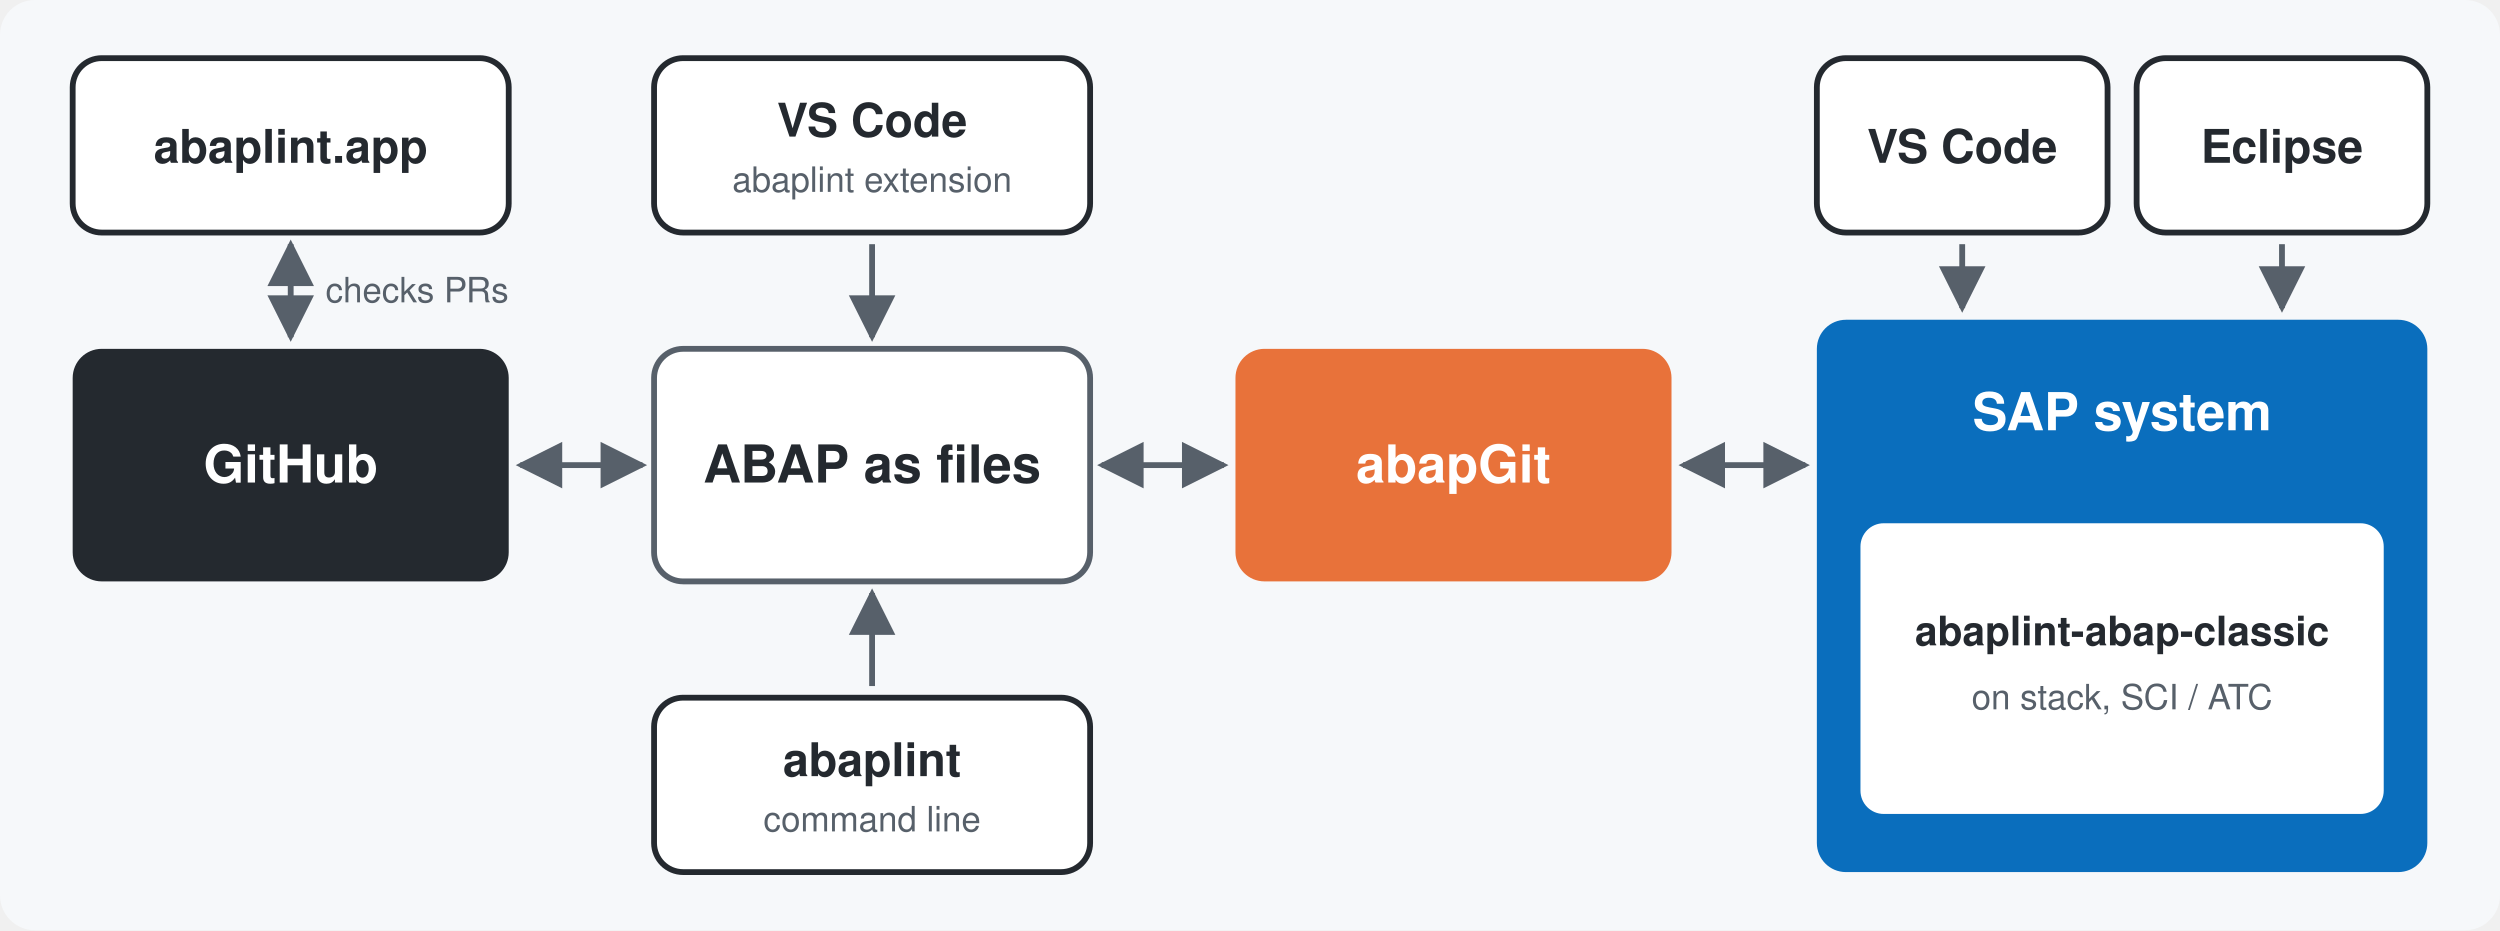
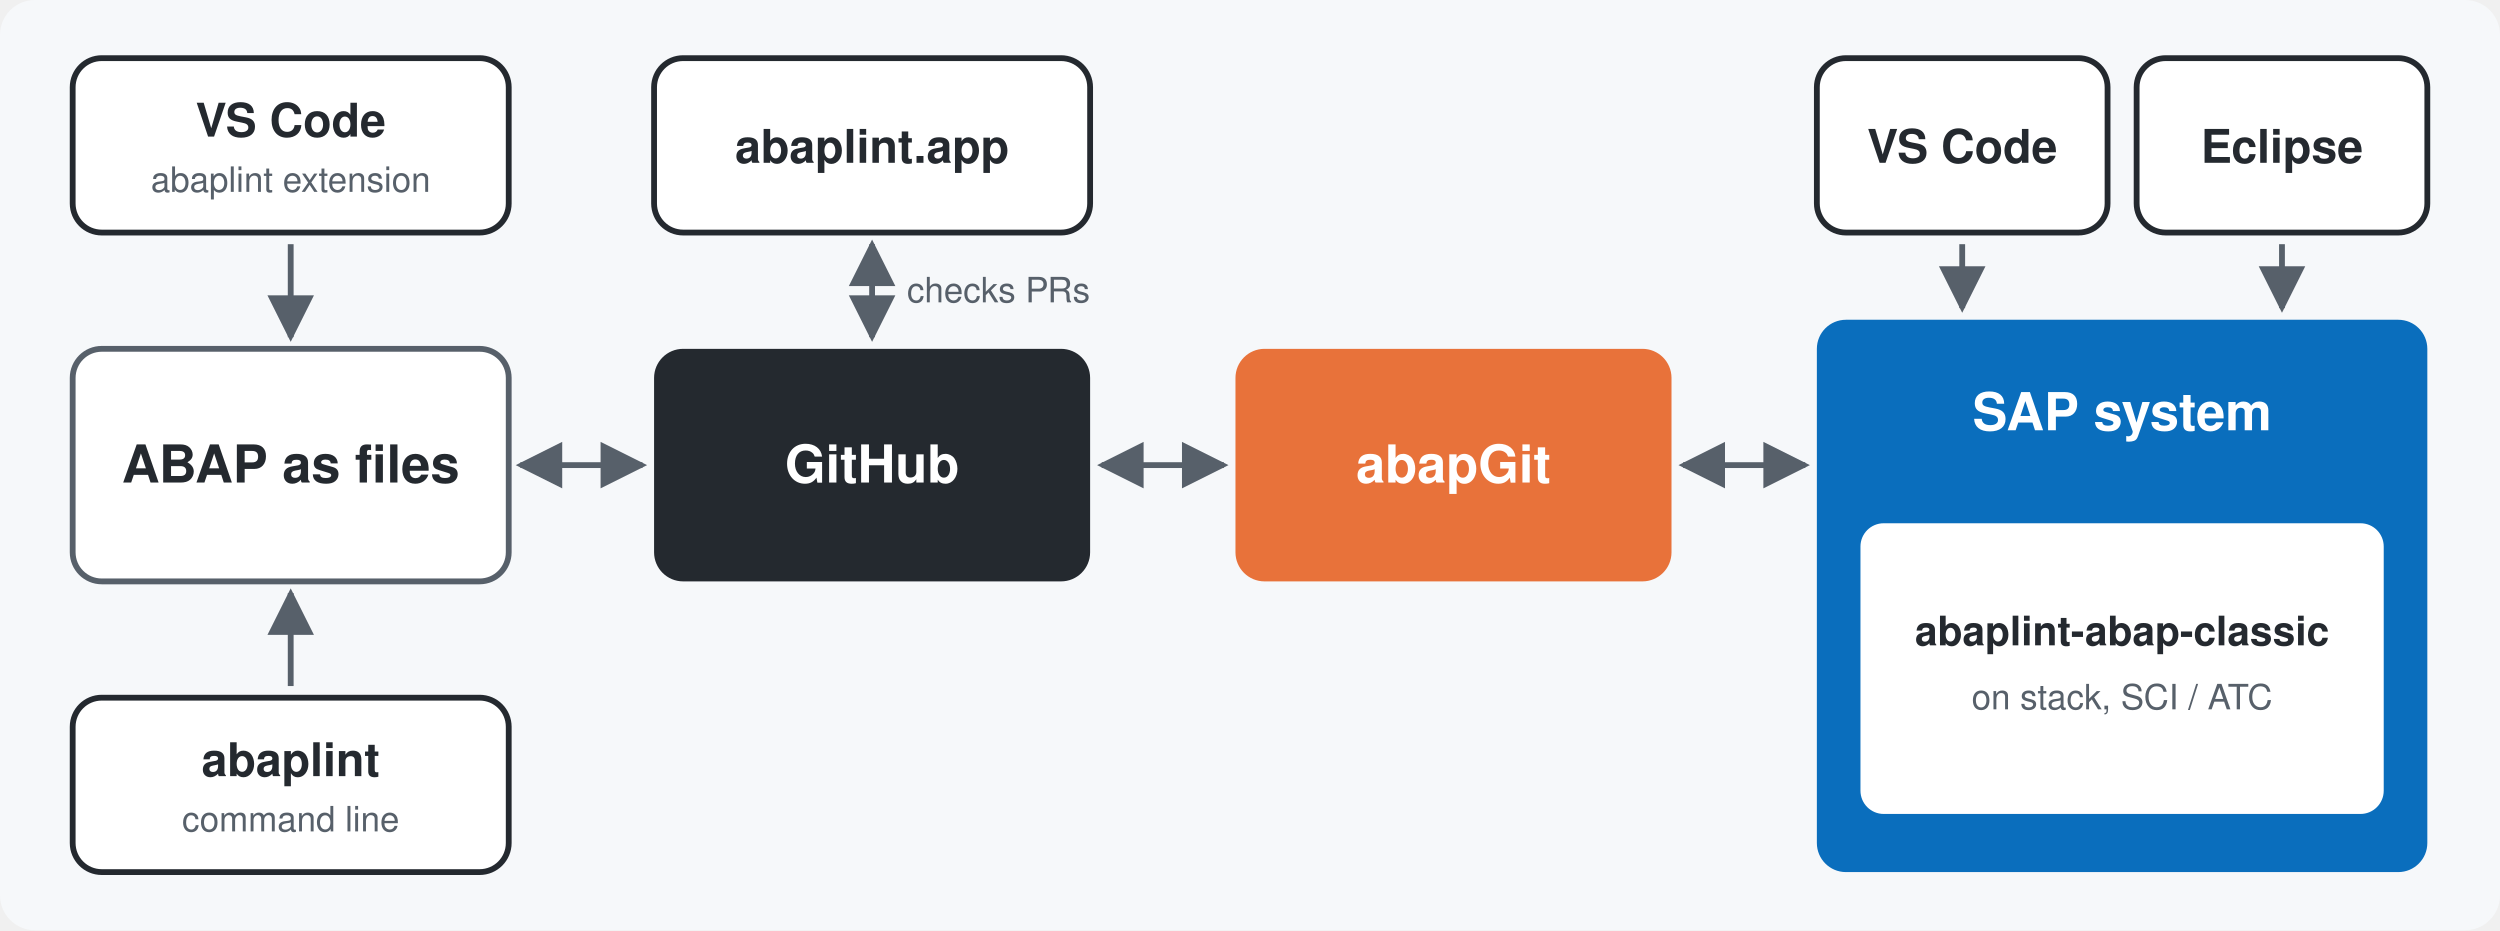
<svg xmlns="http://www.w3.org/2000/svg" width="860" height="320" viewBox="0 0 860 320" font-family="Segoe UI, Helvetica, Arial, sans-serif">
  <defs>
    <marker id="arrow" viewBox="0 0 10 10" refX="9" refY="5" markerWidth="8" markerHeight="8" orient="auto-start-reverse">
      <path d="M0,0 L10,5 L0,10 z" fill="#57606a" />
    </marker>
  </defs>
  <rect x="0" y="0" width="860" height="320" rx="12" fill="#f6f8fa" />
  <rect x="25" y="20" width="150" height="60" rx="10" fill="#ffffff" stroke="#24292f" stroke-width="2" />
-   <text x="100" y="56" text-anchor="middle" font-size="16" font-weight="700" fill="#24292f">abaplint.app</text>
-   <line x1="100" y1="84" x2="100" y2="116" stroke="#57606a" stroke-width="2" marker-start="url(#arrow)" marker-end="url(#arrow)" />
-   <text x="112" y="104" font-size="12" fill="#57606a">checks PRs</text>
+   <text x="100" y="47" text-anchor="middle" font-size="16" font-weight="700" fill="#24292f">VS Code</text>
+   <text x="100" y="66" text-anchor="middle" font-size="12" fill="#57606a">abaplint extension</text>
+   <line x1="100" y1="84" x2="100" y2="116" stroke="#57606a" stroke-width="2" marker-end="url(#arrow)" />
  <rect x="225" y="20" width="150" height="60" rx="10" fill="#ffffff" stroke="#24292f" stroke-width="2" />
-   <text x="300" y="47" text-anchor="middle" font-size="16" font-weight="700" fill="#24292f">VS Code</text>
-   <text x="300" y="66" text-anchor="middle" font-size="12" fill="#57606a">abaplint extension</text>
-   <line x1="300" y1="84" x2="300" y2="116" stroke="#57606a" stroke-width="2" marker-end="url(#arrow)" />
-   <rect x="25" y="120" width="150" height="80" rx="10" fill="#24292f" />
-   <text x="100" y="166" text-anchor="middle" font-size="18" font-weight="700" fill="#ffffff">GitHub</text>
+   <text x="300" y="56" text-anchor="middle" font-size="16" font-weight="700" fill="#24292f">abaplint.app</text>
+   <line x1="300" y1="84" x2="300" y2="116" stroke="#57606a" stroke-width="2" marker-start="url(#arrow)" marker-end="url(#arrow)" />
+   <text x="312" y="104" font-size="12" fill="#57606a">checks PRs</text>
+   <rect x="25" y="120" width="150" height="80" rx="10" fill="#ffffff" stroke="#57606a" stroke-width="2" />
+   <text x="100" y="166" text-anchor="middle" font-size="18" font-weight="700" fill="#24292f">ABAP as files</text>
  <line x1="179" y1="160" x2="221" y2="160" stroke="#57606a" stroke-width="2" marker-start="url(#arrow)" marker-end="url(#arrow)" />
-   <rect x="225" y="120" width="150" height="80" rx="10" fill="#ffffff" stroke="#57606a" stroke-width="2" />
-   <text x="300" y="166" text-anchor="middle" font-size="18" font-weight="700" fill="#24292f">ABAP as files</text>
+   <rect x="225" y="120" width="150" height="80" rx="10" fill="#24292f" />
+   <text x="300" y="166" text-anchor="middle" font-size="18" font-weight="700" fill="#ffffff">GitHub</text>
  <line x1="379" y1="160" x2="421" y2="160" stroke="#57606a" stroke-width="2" marker-start="url(#arrow)" marker-end="url(#arrow)" />
  <rect x="425" y="120" width="150" height="80" rx="10" fill="#e8723a" />
  <text x="500" y="166" text-anchor="middle" font-size="18" font-weight="700" fill="#ffffff">abapGit</text>
  <line x1="579" y1="160" x2="621" y2="160" stroke="#57606a" stroke-width="2" marker-start="url(#arrow)" marker-end="url(#arrow)" />
  <rect x="625" y="20" width="100" height="60" rx="10" fill="#ffffff" stroke="#24292f" stroke-width="2" />
  <text x="675" y="56" text-anchor="middle" font-size="16" font-weight="700" fill="#24292f">VS Code</text>
  <line x1="675" y1="84" x2="675" y2="106" stroke="#57606a" stroke-width="2" marker-end="url(#arrow)" />
  <rect x="735" y="20" width="100" height="60" rx="10" fill="#ffffff" stroke="#24292f" stroke-width="2" />
  <text x="785" y="56" text-anchor="middle" font-size="16" font-weight="700" fill="#24292f">Eclipse</text>
  <line x1="785" y1="84" x2="785" y2="106" stroke="#57606a" stroke-width="2" marker-end="url(#arrow)" />
  <rect x="625" y="110" width="210" height="190" rx="10" fill="#0a6ebd" />
  <text x="730" y="148" text-anchor="middle" font-size="18" font-weight="700" fill="#ffffff">SAP system</text>
  <rect x="640" y="180" width="180" height="100" rx="8" fill="#ffffff" />
  <text x="730" y="222" text-anchor="middle" font-size="14" font-weight="700" fill="#24292f">abaplint-abap-classic</text>
  <text x="730" y="244" text-anchor="middle" font-size="12" fill="#57606a">on stack, SCI / ATC</text>
-   <line x1="300" y1="236" x2="300" y2="204" stroke="#57606a" stroke-width="2" marker-end="url(#arrow)" />
-   <rect x="225" y="240" width="150" height="60" rx="10" fill="#ffffff" stroke="#24292f" stroke-width="2" />
-   <text x="300" y="267" text-anchor="middle" font-size="16" font-weight="700" fill="#24292f">abaplint</text>
-   <text x="300" y="286" text-anchor="middle" font-size="12" fill="#57606a">command line</text>
+   <line x1="100" y1="236" x2="100" y2="204" stroke="#57606a" stroke-width="2" marker-end="url(#arrow)" />
+   <rect x="25" y="240" width="150" height="60" rx="10" fill="#ffffff" stroke="#24292f" stroke-width="2" />
+   <text x="100" y="267" text-anchor="middle" font-size="16" font-weight="700" fill="#24292f">abaplint</text>
+   <text x="100" y="286" text-anchor="middle" font-size="12" fill="#57606a">command line</text>
</svg>
